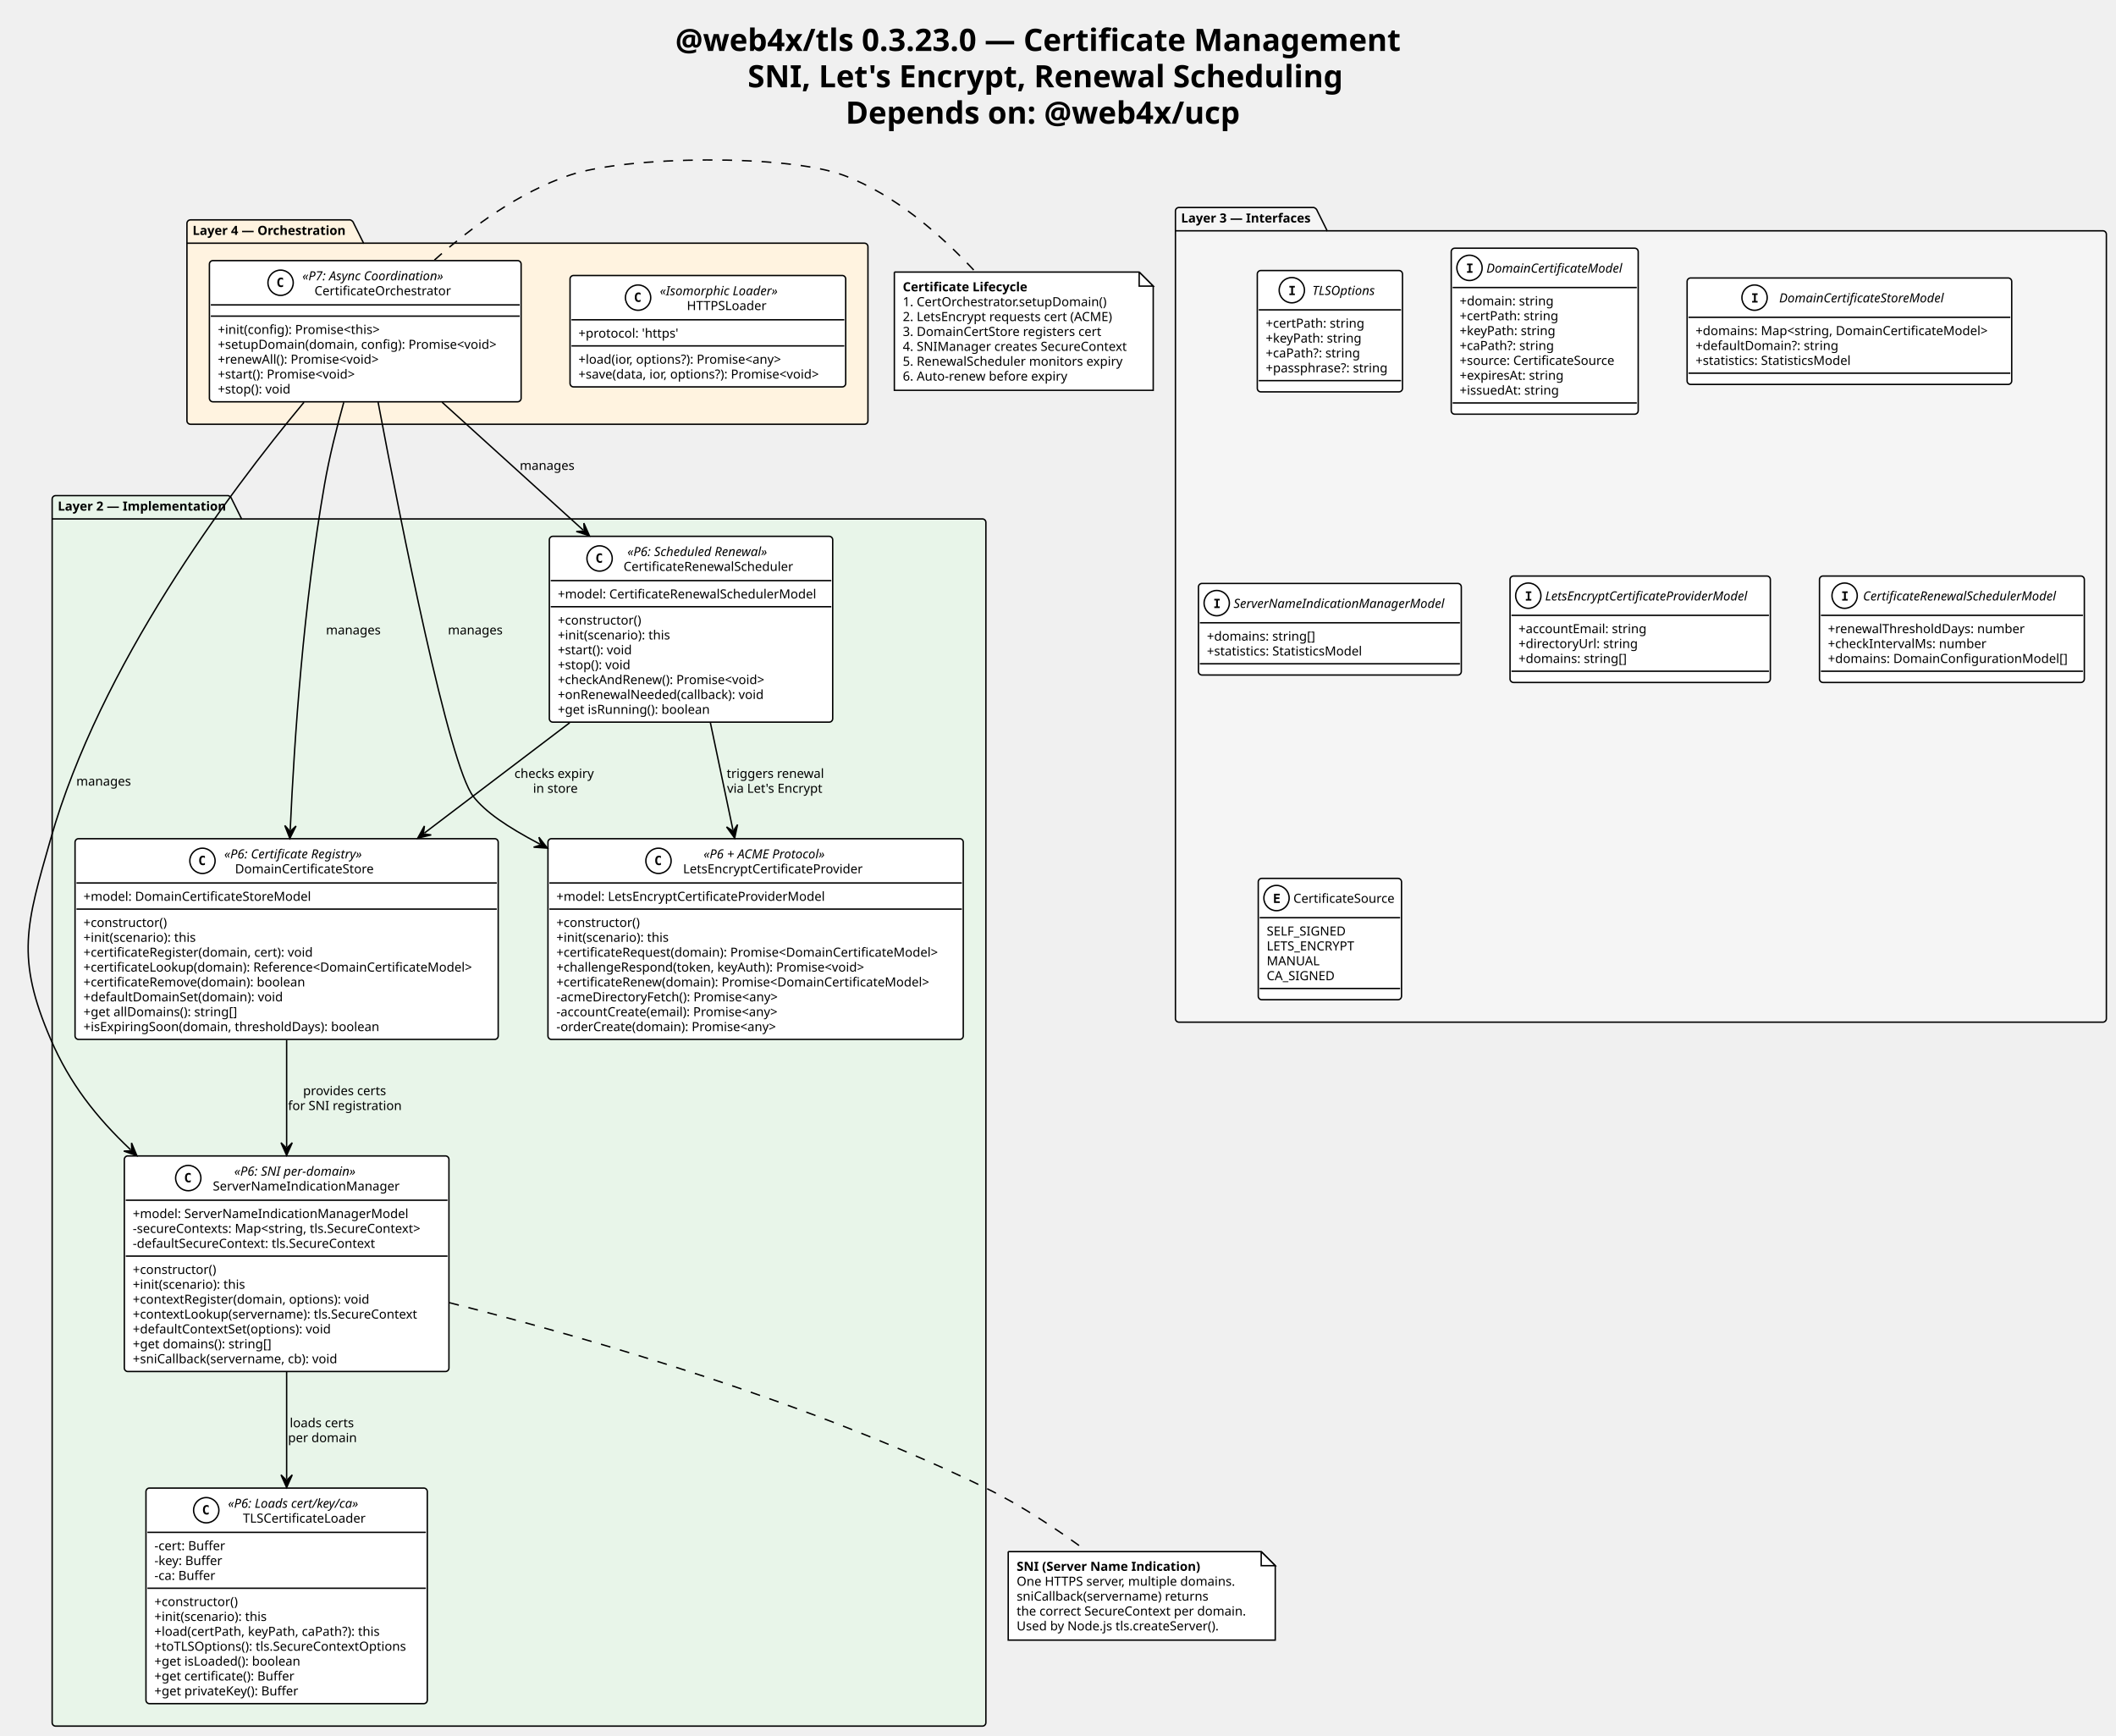
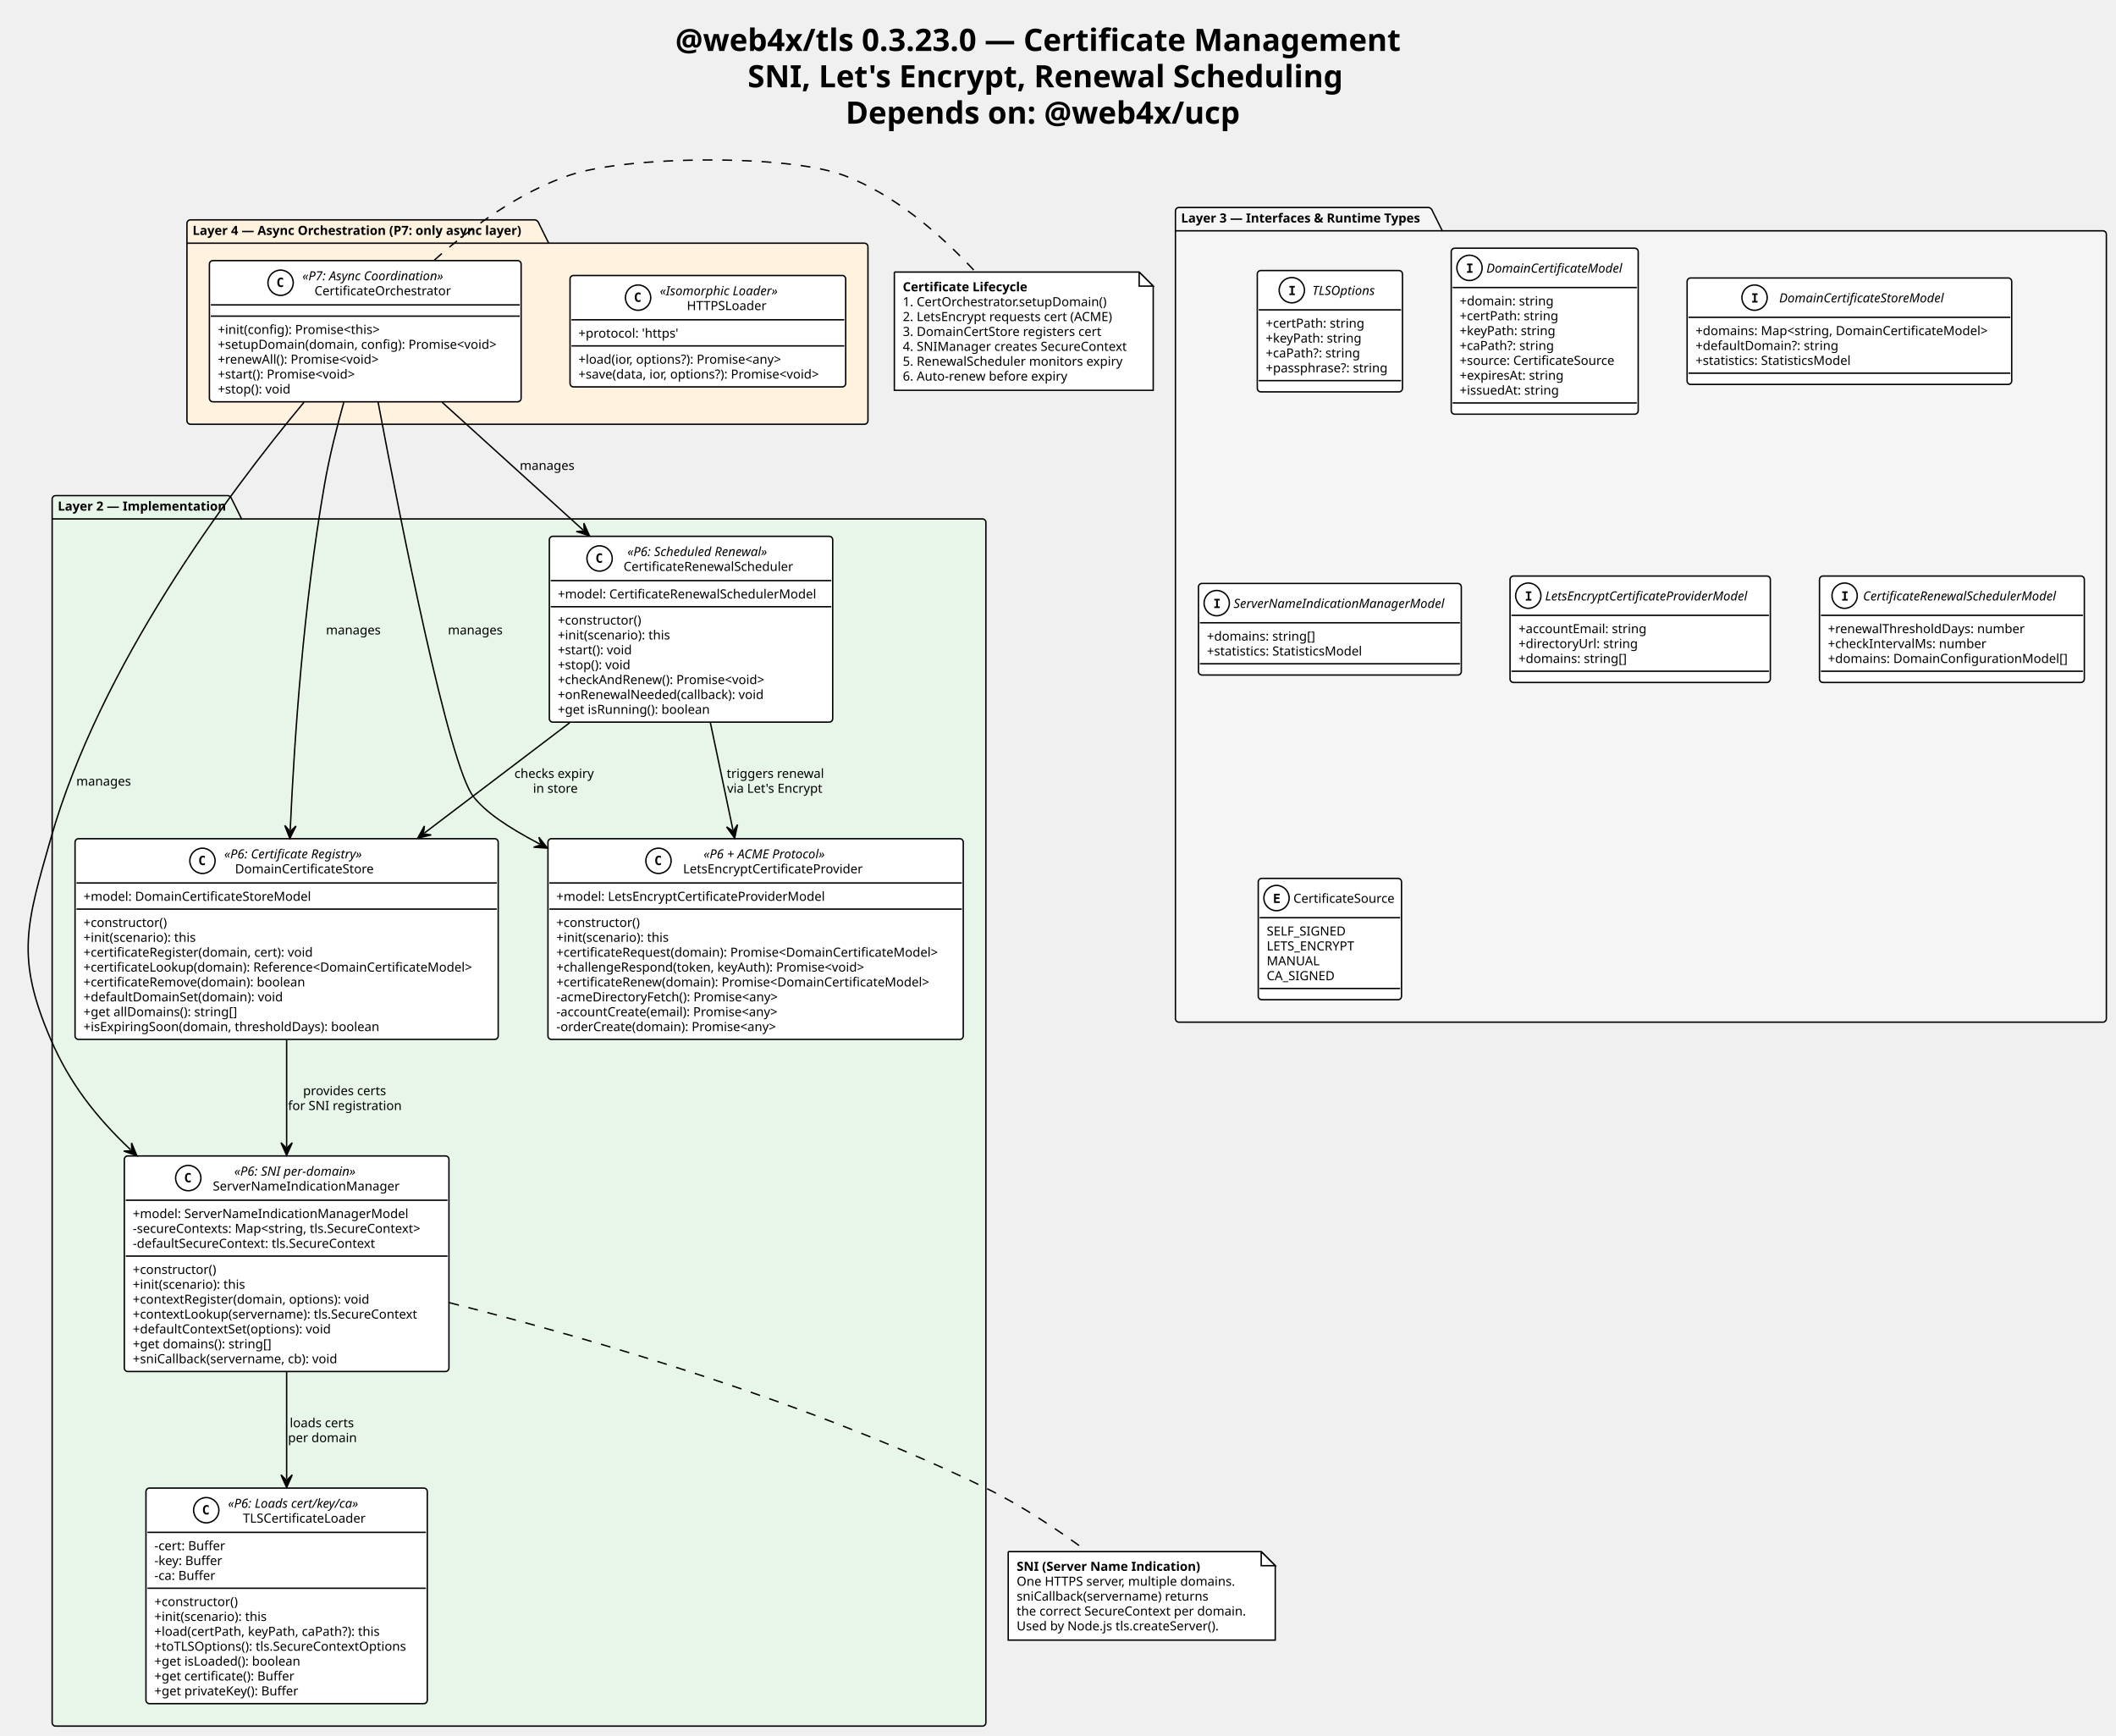
<svg xmlns="http://www.w3.org/2000/svg" contentStyleType="text/css" data-diagram-type="CLASS" height="1236px" preserveAspectRatio="none" style="width:1507px;height:1236px;background:#FFFFFF;" version="1.1" viewBox="0 0 1507 1236" width="1507px" zoomAndPan="magnify">
  <defs />
  <g>
    <g class="title" data-source-line="7">
      <text fill="#000000" font-family="'Segoe UI'" font-size="22" font-weight="bold" lengthAdjust="spacing" textLength="536.304" x="480.918" y="36.27">@web4x/tls 0.3.23.0 — Certificate Management</text>
      <text fill="#000000" font-family="'Segoe UI'" font-size="22" font-weight="bold" lengthAdjust="spacing" textLength="433.2" x="532.47" y="62.18">SNI, Let's Encrypt, Renewal Scheduling</text>
      <text fill="#000000" font-family="'Segoe UI'" font-size="22" font-weight="bold" lengthAdjust="spacing" textLength="293.724" x="602.208" y="88.09">Depends on: @web4x/ucp</text>
    </g>
    <g class="cluster" data-qualified-name="L3" data-source-line="9" id="ent0002">
-       <path d="M839.64,147.77 L935.694,147.77 A3.75,3.75 0 0 1 938.194,150.27 L945.194,164.37 L1497.64,164.37 A2.5,2.5 0 0 1 1500.14,166.87 L1500.14,725.461 A2.5,2.5 0 0 1 1497.64,727.961 L839.64,727.961 A2.5,2.5 0 0 1 837.14,725.461 L837.14,150.27 A2.5,2.5 0 0 1 839.64,147.77" fill="#F5F5F5" style="stroke:#000000;stroke-width:1;" />
-       <line style="stroke:#000000;stroke-width:1;" x1="837.14" x2="945.194" y1="164.37" y2="164.37" />
-       <text fill="#000000" font-family="'Segoe UI'" font-size="9" font-weight="bold" lengthAdjust="spacing" textLength="95.054" x="841.14" y="158.472">Layer 3 — Interfaces</text>
+       <path d="M839.64,147.77 L1017.683,147.77 A3.75,3.75 0 0 1 1020.183,150.27 L1027.182,164.37 L1497.64,164.37 A2.5,2.5 0 0 1 1500.14,166.87 L1500.14,725.461 A2.5,2.5 0 0 1 1497.64,727.961 L839.64,727.961 A2.5,2.5 0 0 1 837.14,725.461 L837.14,150.27 A2.5,2.5 0 0 1 839.64,147.77" fill="#F5F5F5" style="stroke:#000000;stroke-width:1;" />
+       <line style="stroke:#000000;stroke-width:1;" x1="837.14" x2="1027.182" y1="164.37" y2="164.37" />
+       <text fill="#000000" font-family="'Segoe UI'" font-size="9" font-weight="bold" lengthAdjust="spacing" textLength="177.042" x="841.14" y="158.472">Layer 3 — Interfaces &amp; Runtime Types</text>
    </g>
    <g class="cluster" data-qualified-name="L2" data-source-line="58" id="ent0010">
      <path d="M39.64,352.961 L162.571,352.961 A3.75,3.75 0 0 1 165.071,355.461 L172.071,369.56 L699.64,369.56 A2.5,2.5 0 0 1 702.14,372.06 L702.14,1226.801 A2.5,2.5 0 0 1 699.64,1229.301 L39.64,1229.301 A2.5,2.5 0 0 1 37.14,1226.801 L37.14,355.461 A2.5,2.5 0 0 1 39.64,352.961" fill="#E8F5E9" style="stroke:#000000;stroke-width:1;" />
      <line style="stroke:#000000;stroke-width:1;" x1="37.14" x2="172.071" y1="369.56" y2="369.56" />
      <text fill="#000000" font-family="'Segoe UI'" font-size="9" font-weight="bold" lengthAdjust="spacing" textLength="121.931" x="41.14" y="363.662">Layer 2 — Implementation</text>
    </g>
    <g class="cluster" data-qualified-name="L4" data-source-line="127" id="ent0020">
-       <path d="M135.64,156.601 L249.439,156.601 A3.75,3.75 0 0 1 251.939,159.101 L258.939,173.2 L615.64,173.2 A2.5,2.5 0 0 1 618.14,175.7 L618.14,299.63 A2.5,2.5 0 0 1 615.64,302.13 L135.64,302.13 A2.5,2.5 0 0 1 133.14,299.63 L133.14,159.101 A2.5,2.5 0 0 1 135.64,156.601" fill="#FFF3E0" style="stroke:#000000;stroke-width:1;" />
-       <line style="stroke:#000000;stroke-width:1;" x1="133.14" x2="258.939" y1="173.2" y2="173.2" />
-       <text fill="#000000" font-family="'Segoe UI'" font-size="9" font-weight="bold" lengthAdjust="spacing" textLength="112.799" x="137.14" y="167.302">Layer 4 — Orchestration</text>
+       <path d="M135.64,156.601 L381.275,156.601 A3.75,3.75 0 0 1 383.775,159.101 L390.775,173.2 L615.64,173.2 A2.5,2.5 0 0 1 618.14,175.7 L618.14,299.63 A2.5,2.5 0 0 1 615.64,302.13 L135.64,302.13 A2.5,2.5 0 0 1 133.14,299.63 L133.14,159.101 A2.5,2.5 0 0 1 135.64,156.601" fill="#FFF3E0" style="stroke:#000000;stroke-width:1;" />
+       <line style="stroke:#000000;stroke-width:1;" x1="133.14" x2="390.775" y1="173.2" y2="173.2" />
+       <text fill="#000000" font-family="'Segoe UI'" font-size="9" font-weight="bold" lengthAdjust="spacing" textLength="244.635" x="137.14" y="167.302">Layer 4 — Async Orchestration (P7: only async layer)</text>
    </g>
    <g class="entity" data-qualified-name="L3.ITLS" data-source-line="10" id="ent0003">
      <rect fill="#FFFFFF" height="86.398" rx="2.5" ry="2.5" style="stroke:#000000;stroke-width:1;" width="103.397" x="895.44" y="192.671" />
      <ellipse cx="920.021" cy="206.671" fill="#FFFFFF" rx="9" ry="9" style="stroke:#000000;stroke-width:1;" />
      <path d="M918.277,204.752 L918.277,203.609 L922.183,203.609 L922.183,204.752 L920.878,204.752 L920.878,209.028 L922.183,209.028 L922.183,210.171 L918.277,210.171 L918.277,209.028 L919.582,209.028 L919.582,204.752 Z " fill="#000000" />
      <text fill="#000000" font-family="'Segoe UI'" font-size="9" font-style="italic" lengthAdjust="spacing" textLength="49.663" x="934.594" y="210.072">TLSOptions</text>
      <line style="stroke:#000000;stroke-width:1;" x1="896.44" x2="997.837" y1="220.671" y2="220.671" />
      <text fill="#000000" font-family="'Segoe UI'" font-size="9" lengthAdjust="spacing" textLength="73.855" x="901.44" y="233.372">+certPath: string</text>
      <text fill="#000000" font-family="'Segoe UI'" font-size="9" lengthAdjust="spacing" textLength="72.158" x="901.44" y="243.971">+keyPath: string</text>
      <text fill="#000000" font-family="'Segoe UI'" font-size="9" lengthAdjust="spacing" textLength="70.559" x="901.44" y="254.571">+caPath?: string</text>
      <text fill="#000000" font-family="'Segoe UI'" font-size="9" lengthAdjust="spacing" textLength="91.397" x="901.44" y="265.171">+passphrase?: string</text>
      <line style="stroke:#000000;stroke-width:1;" x1="896.44" x2="997.837" y1="271.069" y2="271.069" />
    </g>
    <g class="entity" data-qualified-name="L3.IDCM" data-source-line="17" id="ent0004">
      <rect fill="#FFFFFF" height="118.197" rx="2.5" ry="2.5" style="stroke:#000000;stroke-width:1;" width="133.152" x="1033.56" y="176.77" />
      <ellipse cx="1046.56" cy="190.77" fill="#FFFFFF" rx="9" ry="9" style="stroke:#000000;stroke-width:1;" />
      <path d="M1044.816,188.852 L1044.816,187.709 L1048.723,187.709 L1048.723,188.852 L1047.417,188.852 L1047.417,193.128 L1048.723,193.128 L1048.723,194.27 L1044.816,194.27 L1044.816,193.128 L1046.121,193.128 L1046.121,188.852 Z " fill="#000000" />
      <text fill="#000000" font-family="'Segoe UI'" font-size="9" font-style="italic" lengthAdjust="spacing" textLength="105.152" x="1058.56" y="194.172">DomainCertificateModel</text>
      <line style="stroke:#000000;stroke-width:1;" x1="1034.56" x2="1165.712" y1="204.77" y2="204.77" />
      <text fill="#000000" font-family="'Segoe UI'" font-size="9" lengthAdjust="spacing" textLength="71.038" x="1039.56" y="217.472">+domain: string</text>
      <text fill="#000000" font-family="'Segoe UI'" font-size="9" lengthAdjust="spacing" textLength="73.855" x="1039.56" y="228.071">+certPath: string</text>
      <text fill="#000000" font-family="'Segoe UI'" font-size="9" lengthAdjust="spacing" textLength="72.158" x="1039.56" y="238.671">+keyPath: string</text>
      <text fill="#000000" font-family="'Segoe UI'" font-size="9" lengthAdjust="spacing" textLength="70.559" x="1039.56" y="249.27">+caPath?: string</text>
      <text fill="#000000" font-family="'Segoe UI'" font-size="9" lengthAdjust="spacing" textLength="115.888" x="1039.56" y="259.87">+source: CertificateSource</text>
      <text fill="#000000" font-family="'Segoe UI'" font-size="9" lengthAdjust="spacing" textLength="79.945" x="1039.56" y="270.47">+expiresAt: string</text>
      <text fill="#000000" font-family="'Segoe UI'" font-size="9" lengthAdjust="spacing" textLength="75.902" x="1039.56" y="281.069">+issuedAt: string</text>
      <line style="stroke:#000000;stroke-width:1;" x1="1034.56" x2="1165.712" y1="286.968" y2="286.968" />
    </g>
    <g class="entity" data-qualified-name="L3.IDCSM" data-source-line="27" id="ent0005">
      <rect fill="#FFFFFF" height="75.799" rx="2.5" ry="2.5" style="stroke:#000000;stroke-width:1;" width="231.168" x="1201.55" y="197.97" />
      <ellipse cx="1249.589" cy="211.97" fill="#FFFFFF" rx="9" ry="9" style="stroke:#000000;stroke-width:1;" />
      <path d="M1247.845,210.052 L1247.845,208.909 L1251.751,208.909 L1251.751,210.052 L1250.446,210.052 L1250.446,214.328 L1251.751,214.328 L1251.751,215.47 L1247.845,215.47 L1247.845,214.328 L1249.15,214.328 L1249.15,210.052 Z " fill="#000000" />
      <text fill="#000000" font-family="'Segoe UI'" font-size="9" font-style="italic" lengthAdjust="spacing" textLength="127.591" x="1267.089" y="215.372">DomainCertificateStoreModel</text>
      <line style="stroke:#000000;stroke-width:1;" x1="1202.55" x2="1431.718" y1="225.97" y2="225.97" />
      <text fill="#000000" font-family="'Segoe UI'" font-size="9" lengthAdjust="spacing" textLength="219.168" x="1207.55" y="238.672">+domains: Map&lt;string, DomainCertificateModel&gt;</text>
      <text fill="#000000" font-family="'Segoe UI'" font-size="9" lengthAdjust="spacing" textLength="106.422" x="1207.55" y="249.271">+defaultDomain?: string</text>
      <text fill="#000000" font-family="'Segoe UI'" font-size="9" lengthAdjust="spacing" textLength="116.96" x="1207.55" y="259.871">+statistics: StatisticsModel</text>
      <line style="stroke:#000000;stroke-width:1;" x1="1202.55" x2="1431.718" y1="265.769" y2="265.769" />
    </g>
    <g class="entity" data-qualified-name="L3.ISNIM" data-source-line="33" id="ent0006">
      <rect fill="#FFFFFF" height="65.199" rx="2.5" ry="2.5" style="stroke:#000000;stroke-width:1;" width="187.188" x="853.54" y="415.531" />
      <ellipse cx="866.54" cy="429.531" fill="#FFFFFF" rx="9" ry="9" style="stroke:#000000;stroke-width:1;" />
      <path d="M864.796,427.612 L864.796,426.469 L868.703,426.469 L868.703,427.612 L867.397,427.612 L867.397,431.888 L868.703,431.888 L868.703,433.031 L864.796,433.031 L864.796,431.888 L866.101,431.888 L866.101,427.612 Z " fill="#000000" />
      <text fill="#000000" font-family="'Segoe UI'" font-size="9" font-style="italic" lengthAdjust="spacing" textLength="159.188" x="878.54" y="432.932">ServerNameIndicationManagerModel</text>
      <line style="stroke:#000000;stroke-width:1;" x1="854.54" x2="1039.727" y1="443.531" y2="443.531" />
      <text fill="#000000" font-family="'Segoe UI'" font-size="9" lengthAdjust="spacing" textLength="81.479" x="859.54" y="456.232">+domains: string[]</text>
      <text fill="#000000" font-family="'Segoe UI'" font-size="9" lengthAdjust="spacing" textLength="116.96" x="859.54" y="466.831">+statistics: StatisticsModel</text>
      <line style="stroke:#000000;stroke-width:1;" x1="854.54" x2="1039.727" y1="472.73" y2="472.73" />
    </g>
    <g class="entity" data-qualified-name="L3.ILECPM" data-source-line="38" id="ent0007">
      <rect fill="#FFFFFF" height="75.799" rx="2.5" ry="2.5" style="stroke:#000000;stroke-width:1;" width="185.386" x="1075.44" y="410.231" />
      <ellipse cx="1088.44" cy="424.231" fill="#FFFFFF" rx="9" ry="9" style="stroke:#000000;stroke-width:1;" />
      <path d="M1086.696,422.312 L1086.696,421.169 L1090.603,421.169 L1090.603,422.312 L1089.297,422.312 L1089.297,426.588 L1090.603,426.588 L1090.603,427.731 L1086.696,427.731 L1086.696,426.588 L1088.001,426.588 L1088.001,422.312 Z " fill="#000000" />
      <text fill="#000000" font-family="'Segoe UI'" font-size="9" font-style="italic" lengthAdjust="spacing" textLength="157.386" x="1100.44" y="427.632">LetsEncryptCertificateProviderModel</text>
      <line style="stroke:#000000;stroke-width:1;" x1="1076.44" x2="1259.826" y1="438.231" y2="438.231" />
      <text fill="#000000" font-family="'Segoe UI'" font-size="9" lengthAdjust="spacing" textLength="95.994" x="1081.44" y="450.932">+accountEmail: string</text>
      <text fill="#000000" font-family="'Segoe UI'" font-size="9" lengthAdjust="spacing" textLength="89.657" x="1081.44" y="461.531">+directoryUrl: string</text>
      <text fill="#000000" font-family="'Segoe UI'" font-size="9" lengthAdjust="spacing" textLength="81.479" x="1081.44" y="472.131">+domains: string[]</text>
      <line style="stroke:#000000;stroke-width:1;" x1="1076.44" x2="1259.826" y1="478.029" y2="478.029" />
    </g>
    <g class="entity" data-qualified-name="L3.ICRSM" data-source-line="44" id="ent0008">
      <rect fill="#FFFFFF" height="75.799" rx="2.5" ry="2.5" style="stroke:#000000;stroke-width:1;" width="188.616" x="1295.83" y="410.231" />
      <ellipse cx="1313.725" cy="424.231" fill="#FFFFFF" rx="9" ry="9" style="stroke:#000000;stroke-width:1;" />
      <path d="M1311.98,422.312 L1311.98,421.169 L1315.887,421.169 L1315.887,422.312 L1314.582,422.312 L1314.582,426.588 L1315.887,426.588 L1315.887,427.731 L1311.98,427.731 L1311.98,426.588 L1313.286,426.588 L1313.286,422.312 Z " fill="#000000" />
      <text fill="#000000" font-family="'Segoe UI'" font-size="9" font-style="italic" lengthAdjust="spacing" textLength="149.739" x="1326.812" y="427.632">CertificateRenewalSchedulerModel</text>
      <line style="stroke:#000000;stroke-width:1;" x1="1296.83" x2="1483.446" y1="438.231" y2="438.231" />
      <text fill="#000000" font-family="'Segoe UI'" font-size="9" lengthAdjust="spacing" textLength="145.529" x="1301.83" y="450.932">+renewalThresholdDays: number</text>
      <text fill="#000000" font-family="'Segoe UI'" font-size="9" lengthAdjust="spacing" textLength="116.675" x="1301.83" y="461.531">+checkIntervalMs: number</text>
      <text fill="#000000" font-family="'Segoe UI'" font-size="9" lengthAdjust="spacing" textLength="176.616" x="1301.83" y="472.131">+domains: DomainConfigurationModel[]</text>
      <line style="stroke:#000000;stroke-width:1;" x1="1296.83" x2="1483.446" y1="478.029" y2="478.029" />
    </g>
    <g class="entity" data-qualified-name="L3.CS" data-source-line="50" id="ent0009">
      <rect fill="#FFFFFF" height="86.398" rx="2.5" ry="2.5" style="stroke:#000000;stroke-width:1;" width="102.03" x="896.12" y="625.571" />
      <ellipse cx="909.12" cy="639.571" fill="#FFFFFF" rx="9" ry="9" style="stroke:#000000;stroke-width:1;" />
      <path d="M911.445,643.071 L907.358,643.071 L907.358,636.509 L911.445,636.509 L911.445,637.652 L908.655,637.652 L908.655,639.067 L911.182,639.067 L911.182,640.21 L908.655,640.21 L908.655,641.928 L911.445,641.928 Z " fill="#000000" />
      <text fill="#000000" font-family="'Segoe UI'" font-size="9" lengthAdjust="spacing" textLength="74.03" x="921.12" y="642.972">CertificateSource</text>
      <line style="stroke:#000000;stroke-width:1;" x1="897.12" x2="997.15" y1="653.571" y2="653.571" />
      <text fill="#000000" font-family="'Segoe UI'" font-size="9" lengthAdjust="spacing" textLength="56.061" x="902.12" y="666.272">SELF_SIGNED</text>
      <text fill="#000000" font-family="'Segoe UI'" font-size="9" lengthAdjust="spacing" textLength="64.433" x="902.12" y="676.871">LETS_ENCRYPT</text>
      <text fill="#000000" font-family="'Segoe UI'" font-size="9" lengthAdjust="spacing" textLength="37.855" x="902.12" y="687.471">MANUAL</text>
      <text fill="#000000" font-family="'Segoe UI'" font-size="9" lengthAdjust="spacing" textLength="49.148" x="902.12" y="698.071">CA_SIGNED</text>
      <line style="stroke:#000000;stroke-width:1;" x1="897.12" x2="997.15" y1="703.969" y2="703.969" />
    </g>
    <g class="entity" data-qualified-name="L2.TCL" data-source-line="60" id="ent0011">
      <rect fill="#FFFFFF" height="153.534" rx="2.5" ry="2.5" style="stroke:#000000;stroke-width:1;" width="200.35" x="103.96" y="1059.771" />
      <ellipse cx="146.882" cy="1075.539" fill="#FFFFFF" rx="9" ry="9" style="stroke:#000000;stroke-width:1;" />
      <path d="M148.632,1078.35 Q148.325,1078.508 147.986,1078.588 Q147.648,1078.667 147.274,1078.667 Q145.947,1078.667 145.249,1077.792 Q144.55,1076.918 144.55,1075.265 Q144.55,1073.609 145.249,1072.734 Q145.947,1071.86 147.274,1071.86 Q147.648,1071.86 147.991,1071.939 Q148.333,1072.018 148.632,1072.176 L148.632,1073.617 Q148.298,1073.31 147.984,1073.167 Q147.67,1073.024 147.336,1073.024 Q146.624,1073.024 146.262,1073.589 Q145.899,1074.153 145.899,1075.265 Q145.899,1076.373 146.262,1076.938 Q146.624,1077.502 147.336,1077.502 Q147.67,1077.502 147.984,1077.359 Q148.298,1077.216 148.632,1076.909 Z " fill="#000000" />
      <text fill="#000000" font-family="Verdana" font-size="9" font-style="italic" lengthAdjust="spacing" textLength="111.006" x="162.382" y="1073.819">«P6: Loads cert/key/ca»</text>
      <text fill="#000000" font-family="'Segoe UI'" font-size="9" lengthAdjust="spacing" textLength="89.758" x="173.006" y="1084.41">TLSCertificateLoader</text>
      <line style="stroke:#000000;stroke-width:1;" x1="104.96" x2="303.31" y1="1091.308" y2="1091.308" />
      <text fill="#000000" font-family="'Segoe UI'" font-size="9" lengthAdjust="spacing" textLength="53.653" x="109.96" y="1104.009">-cert: Buffer</text>
      <text fill="#000000" font-family="'Segoe UI'" font-size="9" lengthAdjust="spacing" textLength="51.956" x="109.96" y="1114.609">-key: Buffer</text>
      <text fill="#000000" font-family="'Segoe UI'" font-size="9" lengthAdjust="spacing" textLength="46.56" x="109.96" y="1125.208">-ca: Buffer</text>
      <line style="stroke:#000000;stroke-width:1;" x1="104.96" x2="303.31" y1="1131.107" y2="1131.107" />
      <text fill="#000000" font-family="'Segoe UI'" font-size="9" lengthAdjust="spacing" textLength="63.141" x="109.96" y="1143.808">+constructor()</text>
      <text fill="#000000" font-family="'Segoe UI'" font-size="9" lengthAdjust="spacing" textLength="85.579" x="109.96" y="1154.408">+init(scenario): this</text>
      <text fill="#000000" font-family="'Segoe UI'" font-size="9" lengthAdjust="spacing" textLength="166.715" x="109.96" y="1165.007">+load(certPath, keyPath, caPath?): this</text>
      <text fill="#000000" font-family="'Segoe UI'" font-size="9" lengthAdjust="spacing" textLength="188.35" x="109.96" y="1175.607">+toTLSOptions(): tls.SecureContextOptions</text>
      <text fill="#000000" font-family="'Segoe UI'" font-size="9" lengthAdjust="spacing" textLength="109.266" x="109.96" y="1186.207">+get isLoaded(): boolean</text>
      <text fill="#000000" font-family="'Segoe UI'" font-size="9" lengthAdjust="spacing" textLength="104.766" x="109.96" y="1196.806">+get certificate(): Buffer</text>
      <text fill="#000000" font-family="'Segoe UI'" font-size="9" lengthAdjust="spacing" textLength="107.169" x="109.96" y="1207.406">+get privateKey(): Buffer</text>
    </g>
    <g class="entity" data-qualified-name="L2.SNIM" data-source-line="73" id="ent0012">
      <rect fill="#FFFFFF" height="153.534" rx="2.5" ry="2.5" style="stroke:#000000;stroke-width:1;" width="231.182" x="88.55" y="823.231" />
      <ellipse cx="134.077" cy="838.999" fill="#FFFFFF" rx="9" ry="9" style="stroke:#000000;stroke-width:1;" />
      <path d="M135.828,841.81 Q135.52,841.968 135.182,842.048 Q134.844,842.127 134.47,842.127 Q133.143,842.127 132.444,841.252 Q131.745,840.378 131.745,838.725 Q131.745,837.069 132.444,836.194 Q133.143,835.32 134.47,835.32 Q134.844,835.32 135.186,835.399 Q135.529,835.478 135.828,835.636 L135.828,837.077 Q135.494,836.77 135.18,836.627 Q134.865,836.484 134.531,836.484 Q133.82,836.484 133.457,837.049 Q133.094,837.614 133.094,838.725 Q133.094,839.833 133.457,840.398 Q133.82,840.962 134.531,840.962 Q134.865,840.962 135.18,840.819 Q135.494,840.677 135.828,840.369 Z " fill="#000000" />
      <text fill="#000000" font-family="Verdana" font-size="9" font-style="italic" lengthAdjust="spacing" textLength="102.133" x="166.824" y="837.279">«P6: SNI per-domain»</text>
      <text fill="#000000" font-family="'Segoe UI'" font-size="9" lengthAdjust="spacing" textLength="132.627" x="151.577" y="847.87">ServerNameIndicationManager</text>
      <line style="stroke:#000000;stroke-width:1;" x1="89.55" x2="318.732" y1="854.768" y2="854.768" />
      <text fill="#000000" font-family="'Segoe UI'" font-size="9" lengthAdjust="spacing" textLength="199.248" x="94.55" y="867.469">+model: ServerNameIndicationManagerModel</text>
      <text fill="#000000" font-family="'Segoe UI'" font-size="9" lengthAdjust="spacing" textLength="219.182" x="94.55" y="878.069">-secureContexts: Map&lt;string, tls.SecureContext&gt;</text>
      <text fill="#000000" font-family="'Segoe UI'" font-size="9" lengthAdjust="spacing" textLength="181.538" x="94.55" y="888.668">-defaultSecureContext: tls.SecureContext</text>
      <line style="stroke:#000000;stroke-width:1;" x1="89.55" x2="318.732" y1="894.567" y2="894.567" />
      <text fill="#000000" font-family="'Segoe UI'" font-size="9" lengthAdjust="spacing" textLength="63.141" x="94.55" y="907.268">+constructor()</text>
      <text fill="#000000" font-family="'Segoe UI'" font-size="9" lengthAdjust="spacing" textLength="85.579" x="94.55" y="917.868">+init(scenario): this</text>
      <text fill="#000000" font-family="'Segoe UI'" font-size="9" lengthAdjust="spacing" textLength="177.025" x="94.55" y="928.467">+contextRegister(domain, options): void</text>
      <text fill="#000000" font-family="'Segoe UI'" font-size="9" lengthAdjust="spacing" textLength="211.434" x="94.55" y="939.067">+contextLookup(servername): tls.SecureContext</text>
      <text fill="#000000" font-family="'Segoe UI'" font-size="9" lengthAdjust="spacing" textLength="148.364" x="94.55" y="949.667">+defaultContextSet(options): void</text>
      <text fill="#000000" font-family="'Segoe UI'" font-size="9" lengthAdjust="spacing" textLength="104.172" x="94.55" y="960.266">+get domains(): string[]</text>
      <text fill="#000000" font-family="'Segoe UI'" font-size="9" lengthAdjust="spacing" textLength="153.417" x="94.55" y="970.866">+sniCallback(servername, cb): void</text>
    </g>
    <g class="entity" data-qualified-name="L2.DCS" data-source-line="86" id="ent0013">
      <rect fill="#FFFFFF" height="142.934" rx="2.5" ry="2.5" style="stroke:#000000;stroke-width:1;" width="301.362" x="53.45" y="597.301" />
      <ellipse cx="144.191" cy="613.069" fill="#FFFFFF" rx="9" ry="9" style="stroke:#000000;stroke-width:1;" />
      <path d="M145.941,615.88 Q145.634,616.038 145.296,616.118 Q144.957,616.197 144.583,616.197 Q143.256,616.197 142.558,615.322 Q141.859,614.448 141.859,612.795 Q141.859,611.139 142.558,610.264 Q143.256,609.39 144.583,609.39 Q144.957,609.39 145.3,609.469 Q145.643,609.548 145.941,609.706 L145.941,611.147 Q145.607,610.84 145.293,610.697 Q144.979,610.554 144.645,610.554 Q143.933,610.554 143.571,611.119 Q143.208,611.683 143.208,612.795 Q143.208,613.903 143.571,614.467 Q143.933,615.032 144.645,615.032 Q144.979,615.032 145.293,614.889 Q145.607,614.746 145.941,614.439 Z " fill="#000000" />
      <text fill="#000000" font-family="Verdana" font-size="9" font-style="italic" lengthAdjust="spacing" textLength="116.38" x="159.691" y="611.349">«P6: Certificate Registry»</text>
      <text fill="#000000" font-family="'Segoe UI'" font-size="9" lengthAdjust="spacing" textLength="101.03" x="167.366" y="621.94">DomainCertificateStore</text>
      <line style="stroke:#000000;stroke-width:1;" x1="54.45" x2="353.812" y1="628.838" y2="628.838" />
      <text fill="#000000" font-family="'Segoe UI'" font-size="9" lengthAdjust="spacing" textLength="167.651" x="59.45" y="641.539">+model: DomainCertificateStoreModel</text>
      <line style="stroke:#000000;stroke-width:1;" x1="54.45" x2="353.812" y1="647.438" y2="647.438" />
      <text fill="#000000" font-family="'Segoe UI'" font-size="9" lengthAdjust="spacing" textLength="63.141" x="59.45" y="660.139">+constructor()</text>
      <text fill="#000000" font-family="'Segoe UI'" font-size="9" lengthAdjust="spacing" textLength="85.579" x="59.45" y="670.739">+init(scenario): this</text>
      <text fill="#000000" font-family="'Segoe UI'" font-size="9" lengthAdjust="spacing" textLength="170.991" x="59.45" y="681.338">+certificateRegister(domain, cert): void</text>
      <text fill="#000000" font-family="'Segoe UI'" font-size="9" lengthAdjust="spacing" textLength="289.362" x="59.45" y="691.938">+certificateLookup(domain): Reference&lt;DomainCertificateModel&gt;</text>
      <text fill="#000000" font-family="'Segoe UI'" font-size="9" lengthAdjust="spacing" textLength="163.802" x="59.45" y="702.537">+certificateRemove(domain): boolean</text>
      <text fill="#000000" font-family="'Segoe UI'" font-size="9" lengthAdjust="spacing" textLength="147.476" x="59.45" y="713.137">+defaultDomainSet(domain): void</text>
      <text fill="#000000" font-family="'Segoe UI'" font-size="9" lengthAdjust="spacing" textLength="115.422" x="59.45" y="723.736">+get allDomains(): string[]</text>
      <text fill="#000000" font-family="'Segoe UI'" font-size="9" lengthAdjust="spacing" textLength="219.485" x="59.45" y="734.336">+isExpiringSoon(domain, thresholdDays): boolean</text>
    </g>
    <g class="entity" data-qualified-name="L2.LECP" data-source-line="98" id="ent0014">
      <rect fill="#FFFFFF" height="142.934" rx="2.5" ry="2.5" style="stroke:#000000;stroke-width:1;" width="295.777" x="390.25" y="597.301" />
      <ellipse cx="468.976" cy="613.069" fill="#FFFFFF" rx="9" ry="9" style="stroke:#000000;stroke-width:1;" />
      <path d="M470.726,615.88 Q470.419,616.038 470.08,616.118 Q469.742,616.197 469.368,616.197 Q468.041,616.197 467.342,615.322 Q466.644,614.448 466.644,612.795 Q466.644,611.139 467.342,610.264 Q468.041,609.39 469.368,609.39 Q469.742,609.39 470.085,609.469 Q470.428,609.548 470.726,609.706 L470.726,611.147 Q470.392,610.84 470.078,610.697 Q469.764,610.554 469.43,610.554 Q468.718,610.554 468.356,611.119 Q467.993,611.683 467.993,612.795 Q467.993,613.903 468.356,614.467 Q468.718,615.032 469.43,615.032 Q469.764,615.032 470.078,614.889 Q470.392,614.746 470.726,614.439 Z " fill="#000000" />
      <text fill="#000000" font-family="Verdana" font-size="9" font-style="italic" lengthAdjust="spacing" textLength="101.672" x="501.053" y="611.349">«P6 + ACME Protocol»</text>
      <text fill="#000000" font-family="'Segoe UI'" font-size="9" lengthAdjust="spacing" textLength="130.825" x="486.476" y="621.94">LetsEncryptCertificateProvider</text>
      <line style="stroke:#000000;stroke-width:1;" x1="391.25" x2="685.027" y1="628.838" y2="628.838" />
      <text fill="#000000" font-family="'Segoe UI'" font-size="9" lengthAdjust="spacing" textLength="197.446" x="396.25" y="641.539">+model: LetsEncryptCertificateProviderModel</text>
      <line style="stroke:#000000;stroke-width:1;" x1="391.25" x2="685.027" y1="647.438" y2="647.438" />
      <text fill="#000000" font-family="'Segoe UI'" font-size="9" lengthAdjust="spacing" textLength="63.141" x="396.25" y="660.139">+constructor()</text>
      <text fill="#000000" font-family="'Segoe UI'" font-size="9" lengthAdjust="spacing" textLength="85.579" x="396.25" y="670.739">+init(scenario): this</text>
      <text fill="#000000" font-family="'Segoe UI'" font-size="9" lengthAdjust="spacing" textLength="283.777" x="396.25" y="681.338">+certificateRequest(domain): Promise&lt;DomainCertificateModel&gt;</text>
      <text fill="#000000" font-family="'Segoe UI'" font-size="9" lengthAdjust="spacing" textLength="231.759" x="396.25" y="691.938">+challengeRespond(token, keyAuth): Promise&lt;void&gt;</text>
      <text fill="#000000" font-family="'Segoe UI'" font-size="9" lengthAdjust="spacing" textLength="277.093" x="396.25" y="702.537">+certificateRenew(domain): Promise&lt;DomainCertificateModel&gt;</text>
      <text fill="#000000" font-family="'Segoe UI'" font-size="9" lengthAdjust="spacing" textLength="167.44" x="396.25" y="713.137">-acmeDirectoryFetch(): Promise&lt;any&gt;</text>
      <text fill="#000000" font-family="'Segoe UI'" font-size="9" lengthAdjust="spacing" textLength="167.234" x="396.25" y="723.736">-accountCreate(email): Promise&lt;any&gt;</text>
      <text fill="#000000" font-family="'Segoe UI'" font-size="9" lengthAdjust="spacing" textLength="165.713" x="396.25" y="734.336">-orderCreate(domain): Promise&lt;any&gt;</text>
    </g>
    <g class="entity" data-qualified-name="L2.CRS" data-source-line="110" id="ent0015">
      <rect fill="#FFFFFF" height="132.334" rx="2.5" ry="2.5" style="stroke:#000000;stroke-width:1;" width="201.8" x="391.24" y="381.961" />
      <ellipse cx="427.019" cy="397.729" fill="#FFFFFF" rx="9" ry="9" style="stroke:#000000;stroke-width:1;" />
      <path d="M428.77,400.54 Q428.462,400.699 428.124,400.778 Q427.786,400.857 427.412,400.857 Q426.085,400.857 425.386,399.982 Q424.688,399.108 424.688,397.455 Q424.688,395.799 425.386,394.924 Q426.085,394.05 427.412,394.05 Q427.786,394.05 428.128,394.129 Q428.471,394.208 428.77,394.366 L428.77,395.807 Q428.436,395.5 428.122,395.357 Q427.808,395.214 427.474,395.214 Q426.762,395.214 426.399,395.779 Q426.037,396.344 426.037,397.455 Q426.037,398.563 426.399,399.127 Q426.762,399.692 427.474,399.692 Q427.808,399.692 428.122,399.549 Q428.436,399.406 428.77,399.099 Z " fill="#000000" />
      <text fill="#000000" font-family="Verdana" font-size="9" font-style="italic" lengthAdjust="spacing" textLength="117.721" x="446.811" y="396.009">«P6: Scheduled Renewal»</text>
      <text fill="#000000" font-family="'Segoe UI'" font-size="9" lengthAdjust="spacing" textLength="123.179" x="444.082" y="406.6">CertificateRenewalScheduler</text>
      <line style="stroke:#000000;stroke-width:1;" x1="392.24" x2="592.04" y1="413.498" y2="413.498" />
      <text fill="#000000" font-family="'Segoe UI'" font-size="9" lengthAdjust="spacing" textLength="189.8" x="397.24" y="426.199">+model: CertificateRenewalSchedulerModel</text>
      <line style="stroke:#000000;stroke-width:1;" x1="392.24" x2="592.04" y1="432.098" y2="432.098" />
      <text fill="#000000" font-family="'Segoe UI'" font-size="9" lengthAdjust="spacing" textLength="63.141" x="397.24" y="444.799">+constructor()</text>
      <text fill="#000000" font-family="'Segoe UI'" font-size="9" lengthAdjust="spacing" textLength="85.579" x="397.24" y="455.399">+init(scenario): this</text>
      <text fill="#000000" font-family="'Segoe UI'" font-size="9" lengthAdjust="spacing" textLength="57.129" x="397.24" y="465.998">+start(): void</text>
      <text fill="#000000" font-family="'Segoe UI'" font-size="9" lengthAdjust="spacing" textLength="56.303" x="397.24" y="476.598">+stop(): void</text>
      <text fill="#000000" font-family="'Segoe UI'" font-size="9" lengthAdjust="spacing" textLength="157.034" x="397.24" y="487.197">+checkAndRenew(): Promise&lt;void&gt;</text>
      <text fill="#000000" font-family="'Segoe UI'" font-size="9" lengthAdjust="spacing" textLength="152.389" x="397.24" y="497.797">+onRenewalNeeded(callback): void</text>
      <text fill="#000000" font-family="'Segoe UI'" font-size="9" lengthAdjust="spacing" textLength="113.871" x="397.24" y="508.397">+get isRunning(): boolean</text>
    </g>
    <g class="entity" data-qualified-name="L4.CO" data-source-line="128" id="ent0021">
      <rect fill="#FFFFFF" height="100.536" rx="2.5" ry="2.5" style="stroke:#000000;stroke-width:1;" width="221.997" x="149.14" y="185.601" />
      <ellipse cx="199.838" cy="201.369" fill="#FFFFFF" rx="9" ry="9" style="stroke:#000000;stroke-width:1;" />
      <path d="M201.589,204.18 Q201.281,204.339 200.942,204.418 Q200.604,204.497 200.231,204.497 Q198.903,204.497 198.205,203.622 Q197.506,202.748 197.506,201.095 Q197.506,199.439 198.205,198.564 Q198.903,197.69 200.231,197.69 Q200.604,197.69 200.947,197.769 Q201.29,197.848 201.589,198.006 L201.589,199.447 Q201.255,199.14 200.94,198.997 Q200.626,198.854 200.292,198.854 Q199.58,198.854 199.218,199.419 Q198.855,199.983 198.855,201.095 Q198.855,202.203 199.218,202.768 Q199.58,203.332 200.292,203.332 Q200.626,203.332 200.94,203.189 Q201.255,203.047 201.589,202.739 Z " fill="#000000" />
      <text fill="#000000" font-family="Verdana" font-size="9" font-style="italic" lengthAdjust="spacing" textLength="117.101" x="215.338" y="199.649">«P7: Async Coordination»</text>
      <text fill="#000000" font-family="'Segoe UI'" font-size="9" lengthAdjust="spacing" textLength="99.831" x="223.973" y="210.24">CertificateOrchestrator</text>
      <line style="stroke:#000000;stroke-width:1;" x1="150.14" x2="370.137" y1="217.138" y2="217.138" />
      <line style="stroke:#000000;stroke-width:1;" x1="150.14" x2="370.137" y1="225.138" y2="225.138" />
      <text fill="#000000" font-family="'Segoe UI'" font-size="9" lengthAdjust="spacing" textLength="125.345" x="155.14" y="237.839">+init(config): Promise&lt;this&gt;</text>
      <text fill="#000000" font-family="'Segoe UI'" font-size="9" lengthAdjust="spacing" textLength="209.997" x="155.14" y="248.439">+setupDomain(domain, config): Promise&lt;void&gt;</text>
      <text fill="#000000" font-family="'Segoe UI'" font-size="9" lengthAdjust="spacing" textLength="123.899" x="155.14" y="259.038">+renewAll(): Promise&lt;void&gt;</text>
      <text fill="#000000" font-family="'Segoe UI'" font-size="9" lengthAdjust="spacing" textLength="106.229" x="155.14" y="269.638">+start(): Promise&lt;void&gt;</text>
      <text fill="#000000" font-family="'Segoe UI'" font-size="9" lengthAdjust="spacing" textLength="56.303" x="155.14" y="280.238">+stop(): void</text>
    </g>
    <g class="entity" data-qualified-name="L4.HTTPSL" data-source-line="136" id="ent0022">
      <rect fill="#FFFFFF" height="79.336" rx="2.5" ry="2.5" style="stroke:#000000;stroke-width:1;" width="196.32" x="405.98" y="196.201" />
      <ellipse cx="454.432" cy="211.969" fill="#FFFFFF" rx="9" ry="9" style="stroke:#000000;stroke-width:1;" />
      <path d="M456.183,214.78 Q455.875,214.939 455.537,215.018 Q455.199,215.097 454.825,215.097 Q453.498,215.097 452.799,214.222 Q452.1,213.348 452.1,211.695 Q452.1,210.039 452.799,209.164 Q453.498,208.29 454.825,208.29 Q455.199,208.29 455.541,208.369 Q455.884,208.448 456.183,208.606 L456.183,210.047 Q455.849,209.74 455.535,209.597 Q455.221,209.454 454.887,209.454 Q454.175,209.454 453.812,210.019 Q453.45,210.583 453.45,211.695 Q453.45,212.803 453.812,213.368 Q454.175,213.932 454.887,213.932 Q455.221,213.932 455.535,213.789 Q455.849,213.647 456.183,213.339 Z " fill="#000000" />
      <text fill="#000000" font-family="Verdana" font-size="9" font-style="italic" lengthAdjust="spacing" textLength="95.915" x="469.932" y="210.249">«Isomorphic Loader»</text>
      <text fill="#000000" font-family="'Segoe UI'" font-size="9" lengthAdjust="spacing" textLength="57.476" x="489.152" y="220.84">HTTPSLoader</text>
      <line style="stroke:#000000;stroke-width:1;" x1="406.98" x2="601.3" y1="227.738" y2="227.738" />
      <text fill="#000000" font-family="'Segoe UI'" font-size="9" lengthAdjust="spacing" textLength="76.052" x="411.98" y="240.439">+protocol: 'https'</text>
      <line style="stroke:#000000;stroke-width:1;" x1="406.98" x2="601.3" y1="246.338" y2="246.338" />
      <text fill="#000000" font-family="'Segoe UI'" font-size="9" lengthAdjust="spacing" textLength="155.993" x="411.98" y="259.039">+load(ior, options?): Promise&lt;any&gt;</text>
      <text fill="#000000" font-family="'Segoe UI'" font-size="9" lengthAdjust="spacing" textLength="184.32" x="411.98" y="269.639">+save(data, ior, options?): Promise&lt;void&gt;</text>
    </g>
    <g class="entity" data-qualified-name="GMN27" data-source-line="149" id="ent0028">
      <path d="M636.95,193.77 L636.95,277.968 L821.312,277.968 L821.312,203.77 L811.312,193.77 L636.95,193.77" fill="#FFFFFF" style="stroke:#000000;stroke-width:1;" />
      <path d="M811.312,193.77 L811.312,203.77 L821.312,203.77 L811.312,193.77" fill="#FFFFFF" style="stroke:#000000;stroke-width:1;" />
      <text fill="#000000" font-family="'Segoe UI'" font-size="9" font-weight="bold" lengthAdjust="spacing" textLength="91.169" x="642.95" y="207.472">Certificate Lifecycle</text>
      <text fill="#000000" font-family="'Segoe UI'" font-size="9" lengthAdjust="spacing" textLength="151.493" x="642.95" y="218.071">1. CertOrchestrator.setupDomain()</text>
      <text fill="#000000" font-family="'Segoe UI'" font-size="9" lengthAdjust="spacing" textLength="155.281" x="642.95" y="228.671">2. LetsEncrypt requests cert (ACME)</text>
      <text fill="#000000" font-family="'Segoe UI'" font-size="9" lengthAdjust="spacing" textLength="146.461" x="642.95" y="239.27">3. DomainCertStore registers cert</text>
      <text fill="#000000" font-family="'Segoe UI'" font-size="9" lengthAdjust="spacing" textLength="163.362" x="642.95" y="249.87">4. SNIManager creates SecureContext</text>
      <text fill="#000000" font-family="'Segoe UI'" font-size="9" lengthAdjust="spacing" textLength="161.965" x="642.95" y="260.47">5. RenewalScheduler monitors expiry</text>
      <text fill="#000000" font-family="'Segoe UI'" font-size="9" lengthAdjust="spacing" textLength="124.607" x="642.95" y="271.069">6. Auto-renew before expiry</text>
    </g>
    <g class="entity" data-qualified-name="GMN30" data-source-line="159" id="ent0031">
      <path d="M718.05,1105.031 L718.05,1168.028 L908.222,1168.028 L908.222,1115.031 L898.222,1105.031 L718.05,1105.031" fill="#FFFFFF" style="stroke:#000000;stroke-width:1;" />
      <path d="M898.222,1105.031 L898.222,1115.031 L908.222,1115.031 L898.222,1105.031" fill="#FFFFFF" style="stroke:#000000;stroke-width:1;" />
      <text fill="#000000" font-family="'Segoe UI'" font-size="9" font-weight="bold" lengthAdjust="spacing" textLength="132.13" x="724.05" y="1118.732">SNI (Server Name Indication)</text>
      <text fill="#000000" font-family="'Segoe UI'" font-size="9" lengthAdjust="spacing" textLength="162.312" x="724.05" y="1129.331">One HTTPS server, multiple domains.</text>
      <text fill="#000000" font-family="'Segoe UI'" font-size="9" lengthAdjust="spacing" textLength="140.498" x="724.05" y="1139.931">sniCallback(servername) returns</text>
      <text fill="#000000" font-family="'Segoe UI'" font-size="9" lengthAdjust="spacing" textLength="169.172" x="724.05" y="1150.531">the correct SecureContext per domain.</text>
      <text fill="#000000" font-family="'Segoe UI'" font-size="9" lengthAdjust="spacing" textLength="149.102" x="724.05" y="1161.13">Used by Node.js tls.createServer().</text>
    </g>
    <g class="link" data-entity-1="ent0012" data-entity-2="ent0011" data-link-type="dependency" data-source-line="121" id="lnk16">
      <path codeLine="121" d="M204.14,977.15 C204.14,1003.5 204.14,1027.021 204.14,1053.37" fill="none" id="SNIM-to-TCL" style="stroke:#000000;stroke-width:1;" />
      <polygon fill="#000000" points="204.14,1059.37,208.14,1050.37,204.14,1054.37,200.14,1050.37,204.14,1059.37" style="stroke:#000000;stroke-width:1;" />
      <text fill="#000000" font-family="'Segoe UI'" font-size="9" lengthAdjust="spacing" textLength="47.461" x="206.39" y="1016.472">loads certs</text>
      <text fill="#000000" font-family="'Segoe UI'" font-size="9" lengthAdjust="spacing" textLength="49.961" x="205.14" y="1027.071">per domain</text>
    </g>
    <g class="link" data-entity-1="ent0013" data-entity-2="ent0012" data-link-type="dependency" data-source-line="122" id="lnk17">
      <path codeLine="122" d="M204.14,740.731 C204.14,766.76 204.14,790.331 204.14,816.811" fill="none" id="DCS-to-SNIM" style="stroke:#000000;stroke-width:1;" />
      <polygon fill="#000000" points="204.14,822.811,208.14,813.811,204.14,817.811,200.14,813.811,204.14,822.811" style="stroke:#000000;stroke-width:1;" />
      <text fill="#000000" font-family="'Segoe UI'" font-size="9" lengthAdjust="spacing" textLength="61.51" x="215.836" y="779.932">provides certs</text>
      <text fill="#000000" font-family="'Segoe UI'" font-size="9" lengthAdjust="spacing" textLength="82.903" x="205.14" y="790.531">for SNI registration</text>
    </g>
    <g class="link" data-entity-1="ent0015" data-entity-2="ent0013" data-link-type="dependency" data-source-line="123" id="lnk18">
      <path codeLine="123" d="M405.73,514.731 C371.59,540.64 337.068,566.842 302.288,593.252" fill="none" id="CRS-to-DCS" style="stroke:#000000;stroke-width:1;" />
      <polygon fill="#000000" points="297.51,596.88,307.097,594.623,301.492,593.857,302.259,588.252,297.51,596.88" style="stroke:#000000;stroke-width:1;" />
      <text fill="#000000" font-family="'Segoe UI'" font-size="9" lengthAdjust="spacing" textLength="59.7" x="366.38" y="554.002">checks expiry</text>
      <text fill="#000000" font-family="'Segoe UI'" font-size="9" lengthAdjust="spacing" textLength="33.214" x="379.623" y="564.601">in store</text>
    </g>
    <g class="link" data-entity-1="ent0015" data-entity-2="ent0014" data-link-type="dependency" data-source-line="124" id="lnk19">
      <path codeLine="124" d="M505.94,514.731 C511.39,540.64 516.436,564.599 521.986,591.009" fill="none" id="CRS-to-LECP" style="stroke:#000000;stroke-width:1;" />
      <polygon fill="#000000" points="523.22,596.88,525.284,587.25,522.192,591.987,517.455,588.895,523.22,596.88" style="stroke:#000000;stroke-width:1;" />
      <text fill="#000000" font-family="'Segoe UI'" font-size="9" lengthAdjust="spacing" textLength="70.809" x="517.52" y="554.002">triggers renewal</text>
      <text fill="#000000" font-family="'Segoe UI'" font-size="9" lengthAdjust="spacing" textLength="70.242" x="517.803" y="564.601">via Let's Encrypt</text>
    </g>
    <g class="link" data-entity-1="ent0021" data-entity-2="ent0012" data-link-type="dependency" data-source-line="142" id="lnk23">
      <path codeLine="142" d="M216.51,286.461 C161.9,352.171 71.27,474.2 36.14,597.301 C18.7,658.39 11,681.89 36.14,740.231 C49.63,771.561 68.333,795.466 93.113,818.926" fill="none" id="CO-to-SNIM" style="stroke:#000000;stroke-width:1;" />
      <polygon fill="#000000" points="97.47,823.051,93.684,813.958,93.839,819.613,88.184,819.768,97.47,823.051" style="stroke:#000000;stroke-width:1;" />
      <text fill="#000000" font-family="'Segoe UI'" font-size="9" lengthAdjust="spacing" textLength="39.142" x="54.32" y="559.502">manages</text>
    </g>
    <g class="link" data-entity-1="ent0021" data-entity-2="ent0013" data-link-type="dependency" data-source-line="143" id="lnk24">
      <path codeLine="143" d="M244.83,286.5 C239.74,304.731 234.51,325.63 231.14,344.961 C216.13,430.971 209.661,525.387 206.691,591.097" fill="none" id="CO-to-DCS" style="stroke:#000000;stroke-width:1;" />
      <polygon fill="#000000" points="206.42,597.091,210.822,588.28,206.646,592.096,202.831,587.919,206.42,597.091" style="stroke:#000000;stroke-width:1;" />
      <text fill="#000000" font-family="'Segoe UI'" font-size="9" lengthAdjust="spacing" textLength="39.142" x="232.14" y="451.832">manages</text>
    </g>
    <g class="link" data-entity-1="ent0021" data-entity-2="ent0014" data-link-type="dependency" data-source-line="144" id="lnk25">
      <path codeLine="144" d="M269.27,286.37 C285.6,373.05 319.76,545.28 337.14,567.301 C345.9,578.4 360.519,588.46 384.569,601.21" fill="none" id="CO-to-LECP" style="stroke:#000000;stroke-width:1;" />
      <polygon fill="#000000" points="389.87,604.02,383.792,596.271,385.452,601.678,380.045,603.339,389.87,604.02" style="stroke:#000000;stroke-width:1;" />
      <text fill="#000000" font-family="'Segoe UI'" font-size="9" lengthAdjust="spacing" textLength="39.142" x="319" y="451.832">manages</text>
    </g>
    <g class="link" data-entity-1="ent0021" data-entity-2="ent0015" data-link-type="dependency" data-source-line="145" id="lnk26">
      <path codeLine="145" d="M314.82,286.43 C346.17,314.841 381.455,346.821 415.355,377.551" fill="none" id="CO-to-CRS" style="stroke:#000000;stroke-width:1;" />
      <polygon fill="#000000" points="419.8,381.58,415.818,372.572,416.096,378.222,410.445,378.5,419.8,381.58" style="stroke:#000000;stroke-width:1;" />
      <text fill="#000000" font-family="'Segoe UI'" font-size="9" lengthAdjust="spacing" textLength="39.142" x="370.18" y="334.662">manages</text>
    </g>
    <g class="link" data-entity-1="ent0021" data-entity-2="ent0028" data-link-type="association" data-source-line="149" id="lnk29">
      <path d="M309.44,185.171 C335.56,161.951 369.66,136.93 405.64,124.77 C446.69,110.891 559.99,109.731 600.64,124.77 C637.56,138.43 670.92,168.05 694.39,193.28" fill="none" id="CO-GMN27" style="stroke:#000000;stroke-width:1;stroke-dasharray:7,7;" />
    </g>
    <g class="link" data-entity-1="ent0012" data-entity-2="ent0031" data-link-type="association" data-source-line="159" id="lnk32">
      <path d="M320.01,927.74 C423.34,953.931 577.14,998.801 702.14,1059.771 C727.41,1072.091 753.48,1089.601 774,1104.68" fill="none" id="SNIM-GMN30" style="stroke:#000000;stroke-width:1;stroke-dasharray:7,7;" />
    </g>
  </g>
</svg>
